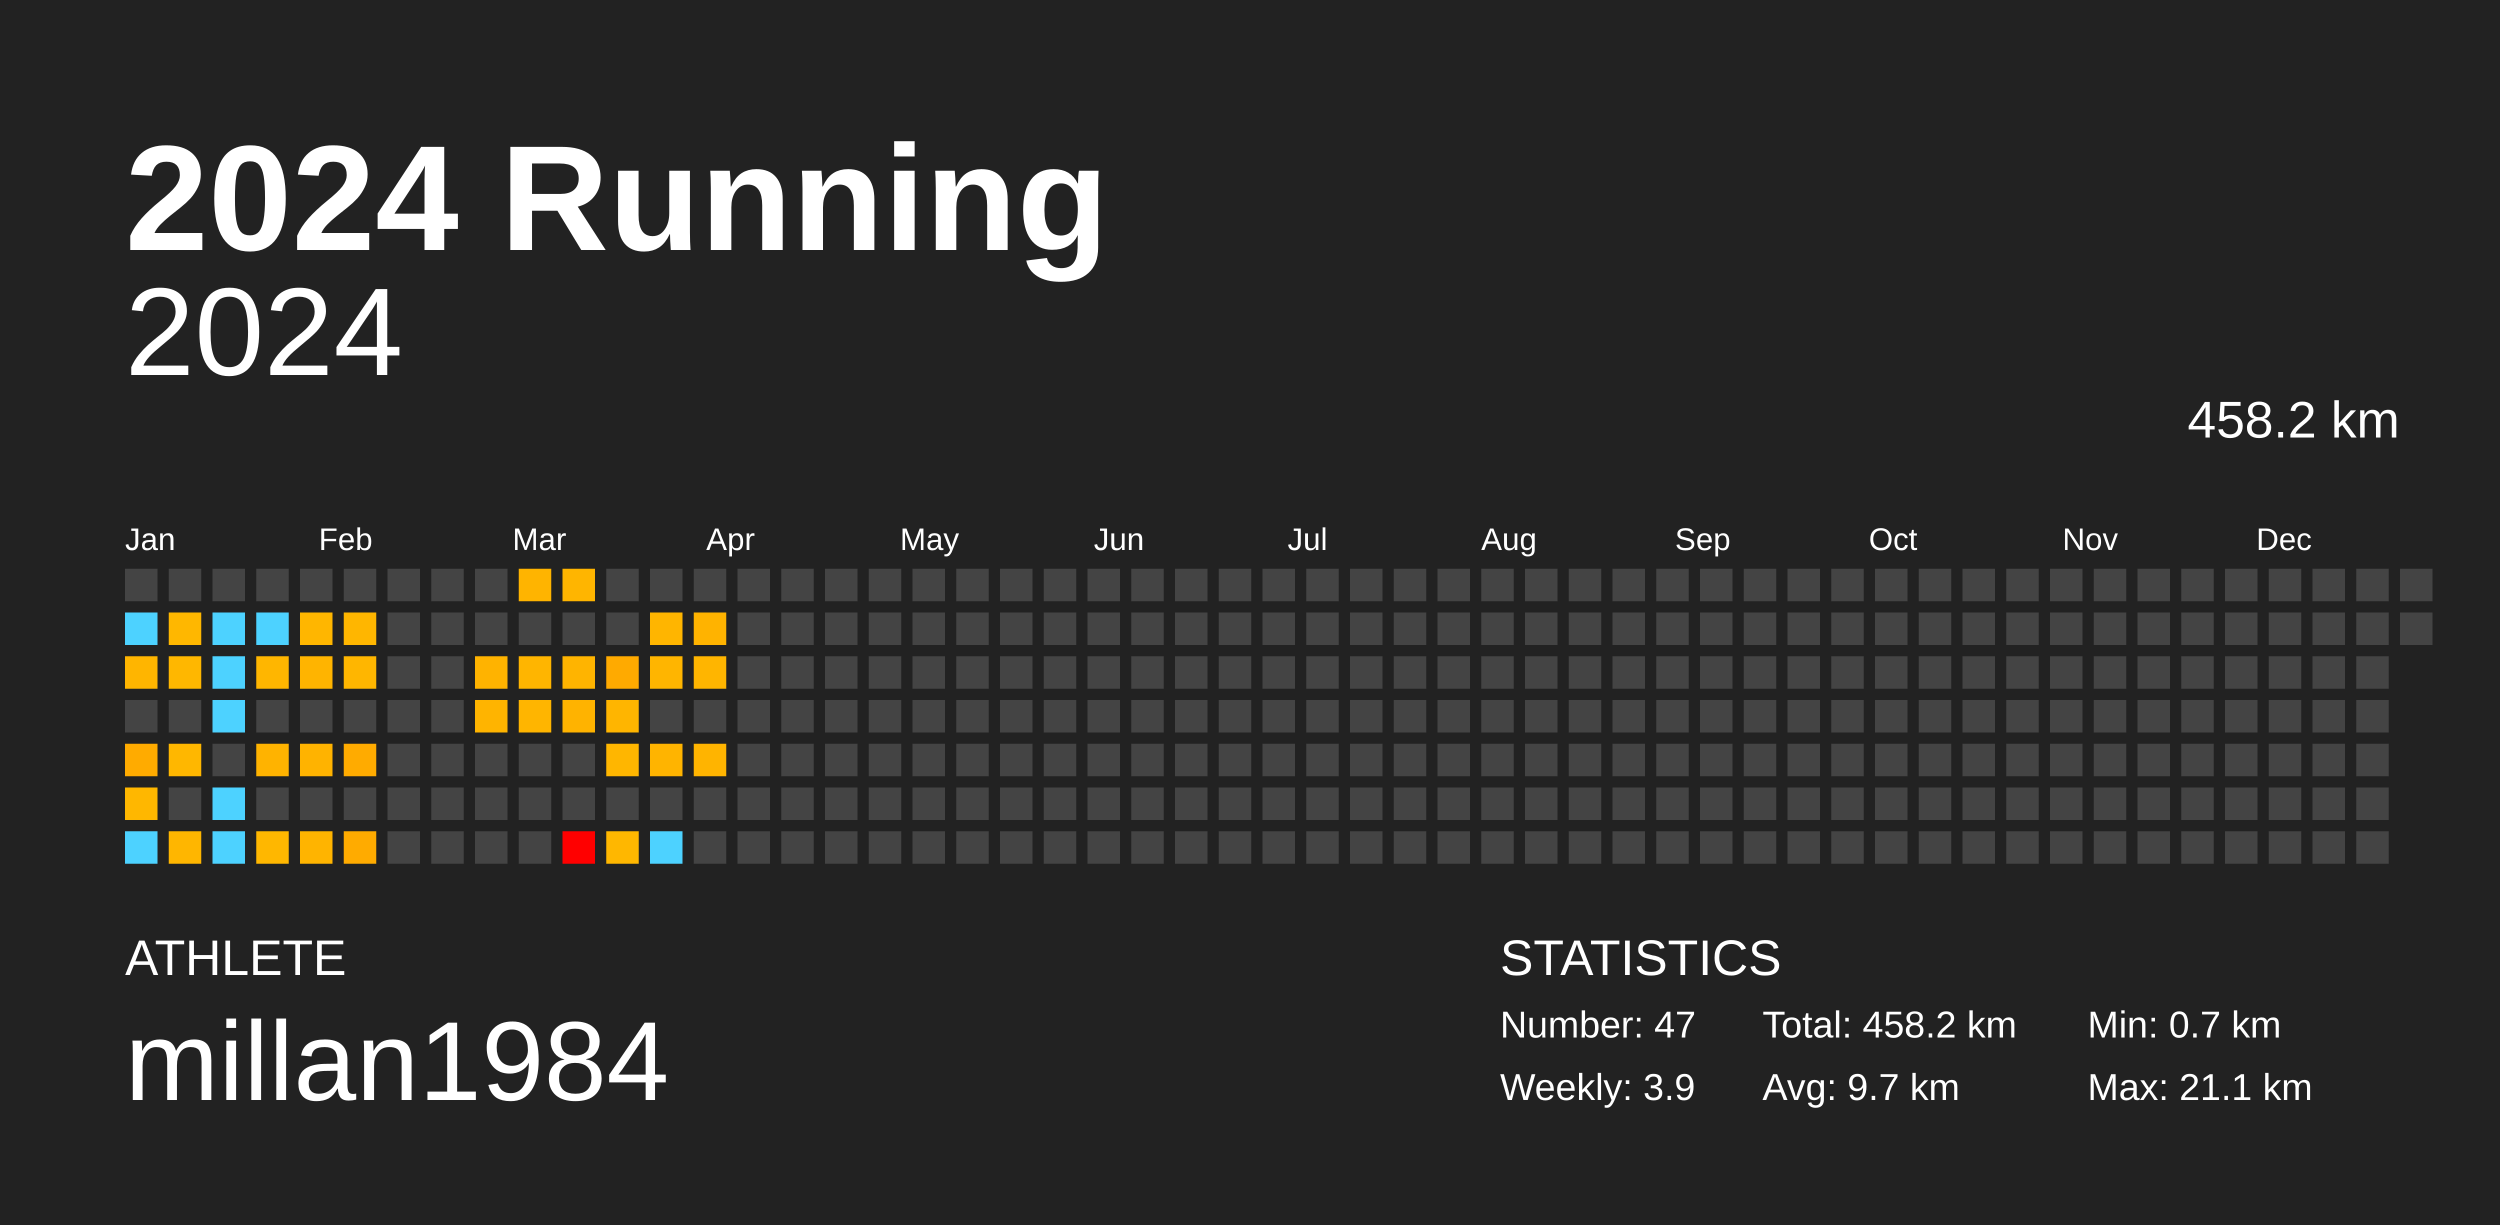
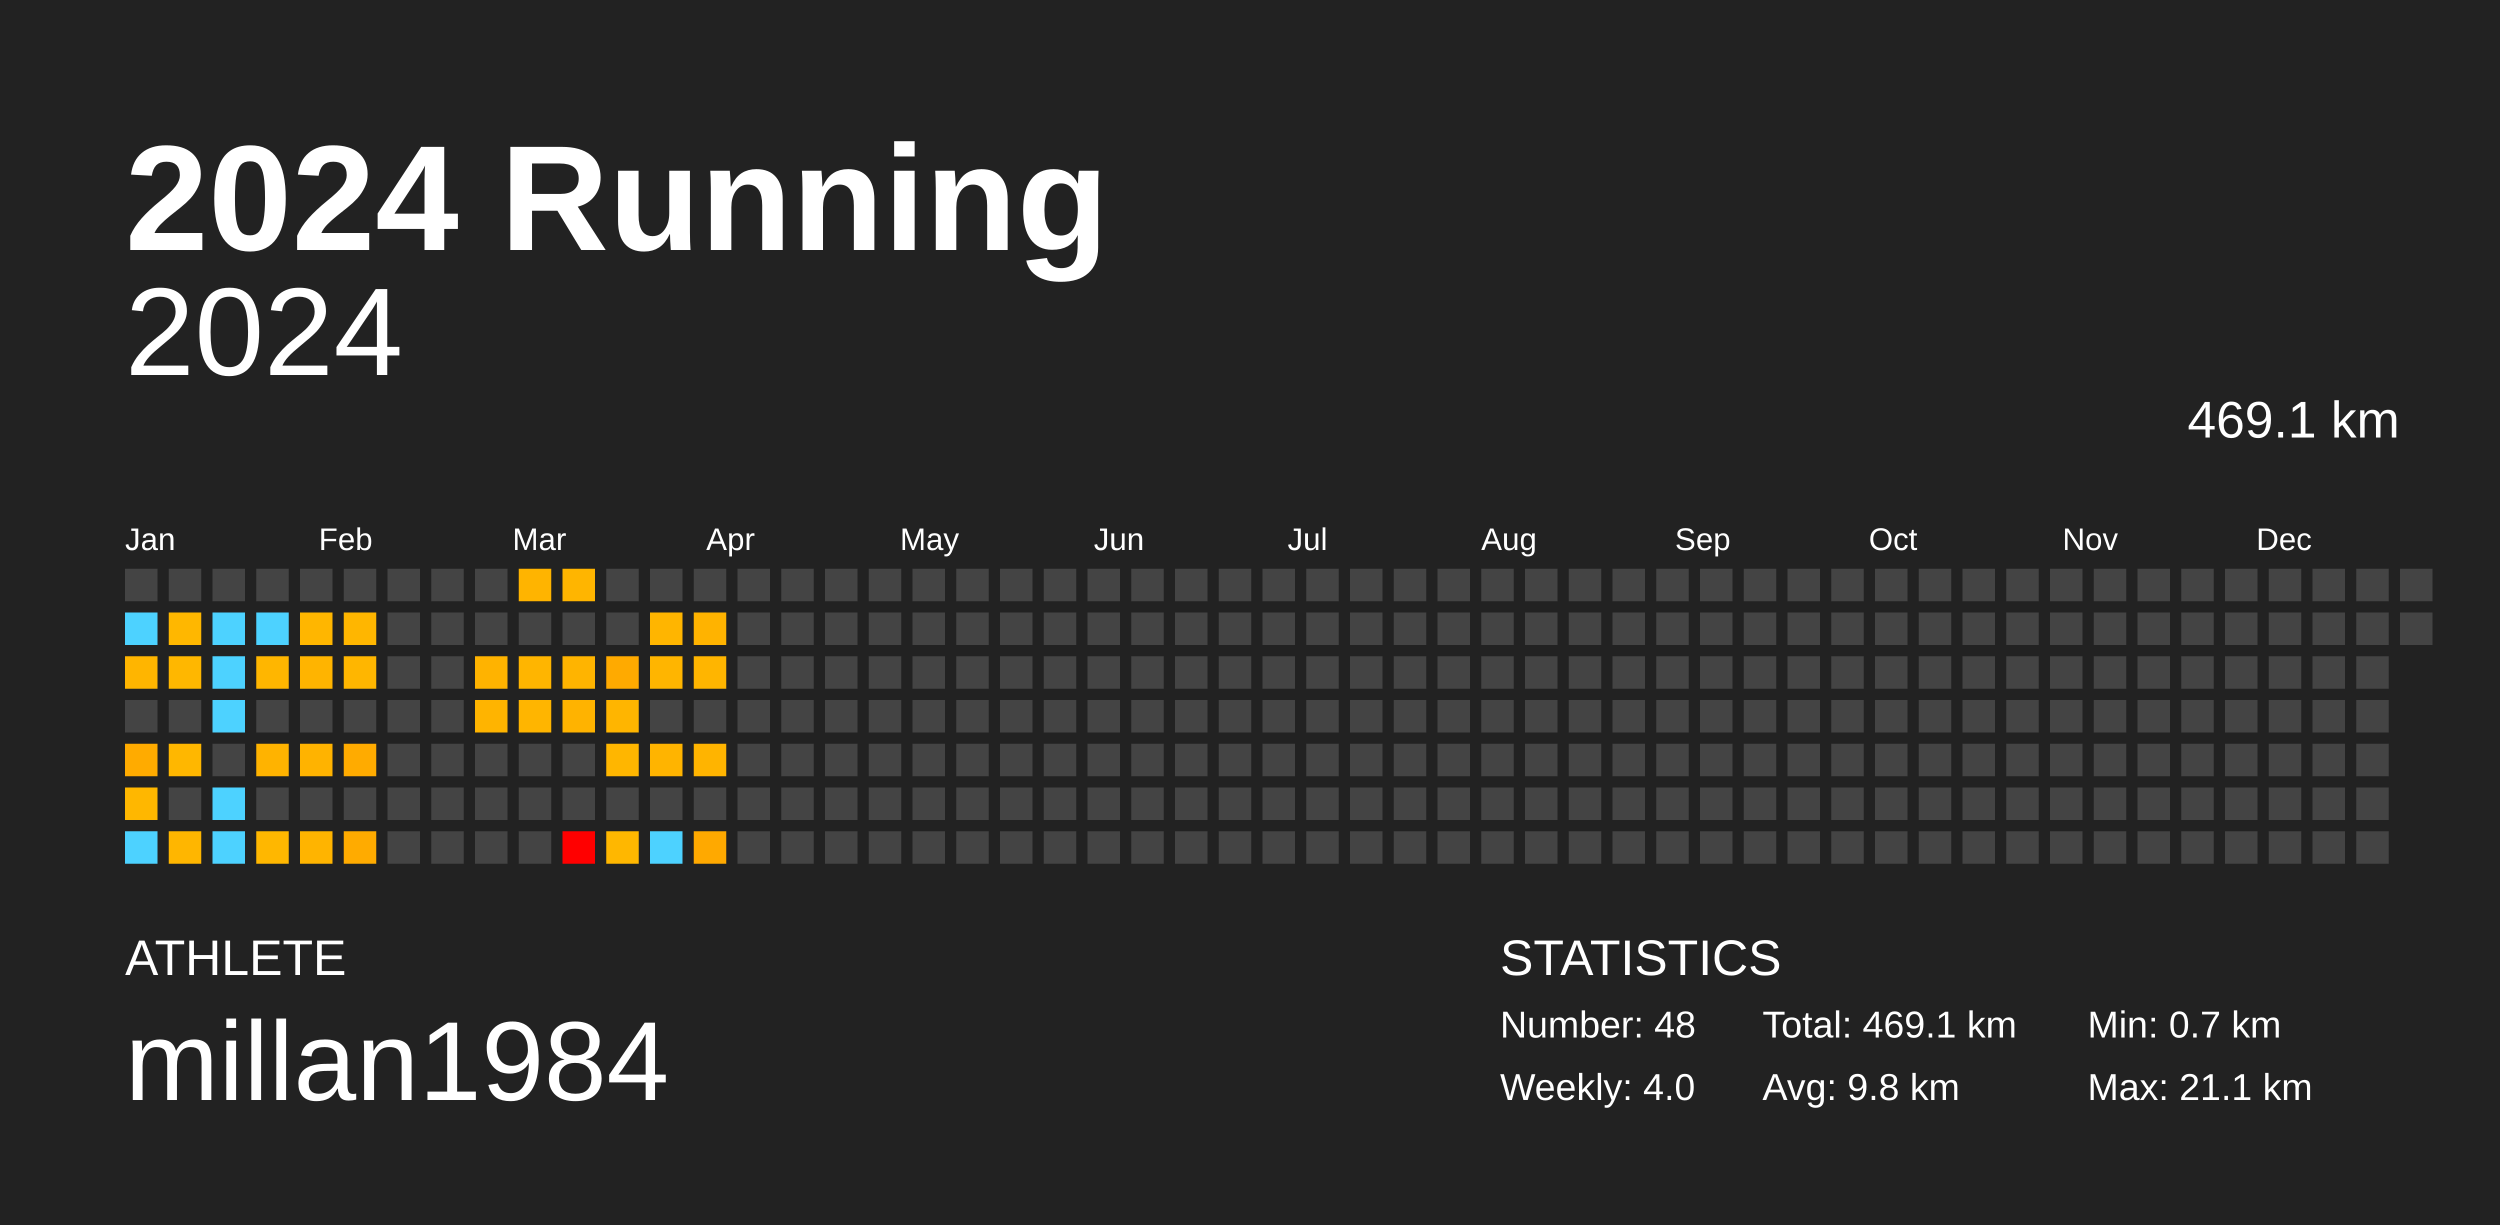
<svg xmlns="http://www.w3.org/2000/svg" baseProfile="full" height="98mm" version="1.1" viewBox="0,0,200,98" width="200mm">
  <defs />
  <rect fill="#222222" height="98" width="200" x="0" y="0" />
  <text fill="#FFFFFF" style="font-size:12px; font-family:Arial; font-weight:bold;" x="10" y="20">2024 Running</text>
  <text fill="#FFFFFF" style="font-size:4px; font-family:Arial" x="10" y="78">ATHLETE</text>
  <text fill="#FFFFFF" style="font-size:9px; font-family:Arial" x="10" y="88">millan1984</text>
  <text fill="#FFFFFF" style="font-size:4px; font-family:Arial" x="120" y="78">STATISTICS</text>
-   <text fill="#FFFFFF" style="font-size:3px; font-family:Arial" x="120" y="83">Number: 47</text>
-   <text fill="#FFFFFF" style="font-size:3px; font-family:Arial" x="120" y="88">Weekly: 3.9</text>
-   <text fill="#FFFFFF" style="font-size:3px; font-family:Arial" x="141" y="83">Total: 458.2 km</text>
-   <text fill="#FFFFFF" style="font-size:3px; font-family:Arial" x="141" y="88">Avg: 9.7 km</text>
+   <text fill="#FFFFFF" style="font-size:3px; font-family:Arial" x="120" y="83">Number: 48</text>
+   <text fill="#FFFFFF" style="font-size:3px; font-family:Arial" x="120" y="88">Weekly: 4.0</text>
+   <text fill="#FFFFFF" style="font-size:3px; font-family:Arial" x="141" y="83">Total: 469.1 km</text>
+   <text fill="#FFFFFF" style="font-size:3px; font-family:Arial" x="141" y="88">Avg: 9.8 km</text>
  <text fill="#FFFFFF" style="font-size:3px; font-family:Arial" x="167" y="83">Min: 0.7 km</text>
  <text fill="#FFFFFF" style="font-size:3px; font-family:Arial" x="167" y="88">Max: 21.1 km</text>
  <text alignment-baseline="hanging" fill="#FFFFFF" style="font-size:10.0px; font-family:Arial;" x="10" y="30">2024</text>
-   <text alignment-baseline="hanging" fill="#FFFFFF" style="font-size:4.125px; font-family:Arial;" x="175" y="35">458.2 km</text>
+   <text alignment-baseline="hanging" fill="#FFFFFF" style="font-size:4.125px; font-family:Arial;" x="175" y="35">469.1 km</text>
  <text fill="#FFFFFF" style="font-size:2.5px; font-family:Arial" x="10.0" y="44">Jan</text>
  <text fill="#FFFFFF" style="font-size:2.5px; font-family:Arial" x="25.5" y="44">Feb</text>
  <text fill="#FFFFFF" style="font-size:2.5px; font-family:Arial" x="41.0" y="44">Mar</text>
  <text fill="#FFFFFF" style="font-size:2.5px; font-family:Arial" x="56.5" y="44">Apr</text>
  <text fill="#FFFFFF" style="font-size:2.5px; font-family:Arial" x="72.0" y="44">May</text>
  <text fill="#FFFFFF" style="font-size:2.5px; font-family:Arial" x="87.5" y="44">Jun</text>
  <text fill="#FFFFFF" style="font-size:2.5px; font-family:Arial" x="103.0" y="44">Jul</text>
  <text fill="#FFFFFF" style="font-size:2.5px; font-family:Arial" x="118.5" y="44">Aug</text>
  <text fill="#FFFFFF" style="font-size:2.5px; font-family:Arial" x="134.0" y="44">Sep</text>
  <text fill="#FFFFFF" style="font-size:2.5px; font-family:Arial" x="149.5" y="44">Oct</text>
  <text fill="#FFFFFF" style="font-size:2.5px; font-family:Arial" x="165.0" y="44">Nov</text>
  <text fill="#FFFFFF" style="font-size:2.5px; font-family:Arial" x="180.5" y="44">Dec</text>
  <rect fill="#444444" height="2.6" width="2.6" x="10.0" y="45.5" />
  <rect fill="#4dd2ff" height="2.6" width="2.6" x="10.0" y="49.0" />
  <rect fill="#ffb500" height="2.6" width="2.6" x="10.0" y="52.5" />
  <rect fill="#444444" height="2.6" width="2.6" x="10.0" y="56.0" />
  <rect fill="#ffab00" height="2.6" width="2.6" x="10.0" y="59.5" />
  <rect fill="#ffb700" height="2.6" width="2.6" x="10.0" y="63.0" />
  <rect fill="#4dd2ff" height="2.6" width="2.6" x="10.0" y="66.5" />
  <rect fill="#444444" height="2.6" width="2.6" x="13.5" y="45.5" />
  <rect fill="#ffb700" height="2.6" width="2.6" x="13.5" y="49.0" />
  <rect fill="#ffb700" height="2.6" width="2.6" x="13.5" y="52.5" />
  <rect fill="#444444" height="2.6" width="2.6" x="13.5" y="56.0" />
  <rect fill="#ffb700" height="2.6" width="2.6" x="13.5" y="59.5" />
  <rect fill="#444444" height="2.6" width="2.6" x="13.5" y="63.0" />
  <rect fill="#ffb600" height="2.6" width="2.6" x="13.5" y="66.5" />
  <rect fill="#444444" height="2.6" width="2.6" x="17.0" y="45.5" />
  <rect fill="#4dd2ff" height="2.6" width="2.6" x="17.0" y="49.0" />
  <rect fill="#4dd2ff" height="2.6" width="2.6" x="17.0" y="52.5" />
  <rect fill="#4dd2ff" height="2.6" width="2.6" x="17.0" y="56.0" />
  <rect fill="#444444" height="2.6" width="2.6" x="17.0" y="59.5" />
  <rect fill="#4dd2ff" height="2.6" width="2.6" x="17.0" y="63.0" />
  <rect fill="#4dd2ff" height="2.6" width="2.6" x="17.0" y="66.5" />
  <rect fill="#444444" height="2.6" width="2.6" x="20.5" y="45.5" />
  <rect fill="#4dd2ff" height="2.6" width="2.6" x="20.5" y="49.0" />
  <rect fill="#ffb600" height="2.6" width="2.6" x="20.5" y="52.5" />
  <rect fill="#444444" height="2.6" width="2.6" x="20.5" y="56.0" />
  <rect fill="#ffb300" height="2.6" width="2.6" x="20.5" y="59.5" />
  <rect fill="#444444" height="2.6" width="2.6" x="20.5" y="63.0" />
  <rect fill="#ffb700" height="2.6" width="2.6" x="20.5" y="66.5" />
  <rect fill="#444444" height="2.6" width="2.6" x="24.0" y="45.5" />
  <rect fill="#ffb600" height="2.6" width="2.6" x="24.0" y="49.0" />
  <rect fill="#ffb400" height="2.6" width="2.6" x="24.0" y="52.5" />
  <rect fill="#444444" height="2.6" width="2.6" x="24.0" y="56.0" />
  <rect fill="#ffb300" height="2.6" width="2.6" x="24.0" y="59.5" />
  <rect fill="#444444" height="2.6" width="2.6" x="24.0" y="63.0" />
  <rect fill="#ffb400" height="2.6" width="2.6" x="24.0" y="66.5" />
  <rect fill="#444444" height="2.6" width="2.6" x="27.5" y="45.5" />
  <rect fill="#ffb600" height="2.6" width="2.6" x="27.5" y="49.0" />
  <rect fill="#ffb600" height="2.6" width="2.6" x="27.5" y="52.5" />
  <rect fill="#444444" height="2.6" width="2.6" x="27.5" y="56.0" />
  <rect fill="#ffab00" height="2.6" width="2.6" x="27.5" y="59.5" />
  <rect fill="#444444" height="2.6" width="2.6" x="27.5" y="63.0" />
  <rect fill="#ffab00" height="2.6" width="2.6" x="27.5" y="66.5" />
  <rect fill="#444444" height="2.6" width="2.6" x="31.0" y="45.5" />
  <rect fill="#444444" height="2.6" width="2.6" x="31.0" y="49.0" />
  <rect fill="#444444" height="2.6" width="2.6" x="31.0" y="52.5" />
  <rect fill="#444444" height="2.6" width="2.6" x="31.0" y="56.0" />
  <rect fill="#444444" height="2.6" width="2.6" x="31.0" y="59.5" />
  <rect fill="#444444" height="2.6" width="2.6" x="31.0" y="63.0" />
  <rect fill="#444444" height="2.6" width="2.6" x="31.0" y="66.5" />
  <rect fill="#444444" height="2.6" width="2.6" x="34.5" y="45.5" />
  <rect fill="#444444" height="2.6" width="2.6" x="34.5" y="49.0" />
  <rect fill="#444444" height="2.6" width="2.6" x="34.5" y="52.5" />
  <rect fill="#444444" height="2.6" width="2.6" x="34.5" y="56.0" />
  <rect fill="#444444" height="2.6" width="2.6" x="34.5" y="59.5" />
  <rect fill="#444444" height="2.6" width="2.6" x="34.5" y="63.0" />
  <rect fill="#444444" height="2.6" width="2.6" x="34.5" y="66.5" />
  <rect fill="#444444" height="2.6" width="2.6" x="38.0" y="45.5" />
  <rect fill="#444444" height="2.6" width="2.6" x="38.0" y="49.0" />
  <rect fill="#ffb300" height="2.6" width="2.6" x="38.0" y="52.5" />
  <rect fill="#ffb400" height="2.6" width="2.6" x="38.0" y="56.0" />
  <rect fill="#444444" height="2.6" width="2.6" x="38.0" y="59.5" />
  <rect fill="#444444" height="2.6" width="2.6" x="38.0" y="63.0" />
  <rect fill="#444444" height="2.6" width="2.6" x="38.0" y="66.5" />
  <rect fill="#ffb400" height="2.6" width="2.6" x="41.5" y="45.5" />
  <rect fill="#444444" height="2.6" width="2.6" x="41.5" y="49.0" />
  <rect fill="#ffb500" height="2.6" width="2.6" x="41.5" y="52.5" />
  <rect fill="#ffb500" height="2.6" width="2.6" x="41.5" y="56.0" />
  <rect fill="#444444" height="2.6" width="2.6" x="41.5" y="59.5" />
  <rect fill="#444444" height="2.6" width="2.6" x="41.5" y="63.0" />
  <rect fill="#444444" height="2.6" width="2.6" x="41.5" y="66.5" />
  <rect fill="#ffb500" height="2.6" width="2.6" x="45.0" y="45.5" />
  <rect fill="#444444" height="2.6" width="2.6" x="45.0" y="49.0" />
  <rect fill="#ffb400" height="2.6" width="2.6" x="45.0" y="52.5" />
  <rect fill="#ffb300" height="2.6" width="2.6" x="45.0" y="56.0" />
  <rect fill="#444444" height="2.6" width="2.6" x="45.0" y="59.5" />
  <rect fill="#444444" height="2.6" width="2.6" x="45.0" y="63.0" />
  <rect fill="red" height="2.6" width="2.6" x="45.0" y="66.5" />
  <rect fill="#444444" height="2.6" width="2.6" x="48.5" y="45.5" />
  <rect fill="#444444" height="2.6" width="2.6" x="48.5" y="49.0" />
  <rect fill="#ffaa00" height="2.6" width="2.6" x="48.5" y="52.5" />
  <rect fill="#ffb500" height="2.6" width="2.6" x="48.5" y="56.0" />
  <rect fill="#ffb600" height="2.6" width="2.6" x="48.5" y="59.5" />
  <rect fill="#444444" height="2.6" width="2.6" x="48.5" y="63.0" />
  <rect fill="#ffb700" height="2.6" width="2.6" x="48.5" y="66.5" />
  <rect fill="#444444" height="2.6" width="2.6" x="52.0" y="45.5" />
  <rect fill="#ffb500" height="2.6" width="2.6" x="52.0" y="49.0" />
  <rect fill="#ffb500" height="2.6" width="2.6" x="52.0" y="52.5" />
  <rect fill="#444444" height="2.6" width="2.6" x="52.0" y="56.0" />
  <rect fill="#ffb400" height="2.6" width="2.6" x="52.0" y="59.5" />
  <rect fill="#444444" height="2.6" width="2.6" x="52.0" y="63.0" />
  <rect fill="#4dd2ff" height="2.6" width="2.6" x="52.0" y="66.5" />
  <rect fill="#444444" height="2.6" width="2.6" x="55.5" y="45.5" />
  <rect fill="#ffb300" height="2.6" width="2.6" x="55.5" y="49.0" />
  <rect fill="#ffb500" height="2.6" width="2.6" x="55.5" y="52.5" />
  <rect fill="#444444" height="2.6" width="2.6" x="55.5" y="56.0" />
  <rect fill="#ffb400" height="2.6" width="2.6" x="55.5" y="59.5" />
  <rect fill="#444444" height="2.6" width="2.6" x="55.5" y="63.0" />
-   <rect fill="#444444" height="2.6" width="2.6" x="55.5" y="66.5" />
+   <rect fill="#ffa900" height="2.6" width="2.6" x="55.5" y="66.5" />
  <rect fill="#444444" height="2.6" width="2.6" x="59.0" y="45.5" />
  <rect fill="#444444" height="2.6" width="2.6" x="59.0" y="49.0" />
  <rect fill="#444444" height="2.6" width="2.6" x="59.0" y="52.5" />
  <rect fill="#444444" height="2.6" width="2.6" x="59.0" y="56.0" />
  <rect fill="#444444" height="2.6" width="2.6" x="59.0" y="59.5" />
  <rect fill="#444444" height="2.6" width="2.6" x="59.0" y="63.0" />
  <rect fill="#444444" height="2.6" width="2.6" x="59.0" y="66.5" />
  <rect fill="#444444" height="2.6" width="2.6" x="62.5" y="45.5" />
  <rect fill="#444444" height="2.6" width="2.6" x="62.5" y="49.0" />
  <rect fill="#444444" height="2.6" width="2.6" x="62.5" y="52.5" />
  <rect fill="#444444" height="2.6" width="2.6" x="62.5" y="56.0" />
  <rect fill="#444444" height="2.6" width="2.6" x="62.5" y="59.5" />
  <rect fill="#444444" height="2.6" width="2.6" x="62.5" y="63.0" />
  <rect fill="#444444" height="2.6" width="2.6" x="62.5" y="66.5" />
  <rect fill="#444444" height="2.6" width="2.6" x="66.0" y="45.5" />
  <rect fill="#444444" height="2.6" width="2.6" x="66.0" y="49.0" />
  <rect fill="#444444" height="2.6" width="2.6" x="66.0" y="52.5" />
  <rect fill="#444444" height="2.6" width="2.6" x="66.0" y="56.0" />
  <rect fill="#444444" height="2.6" width="2.6" x="66.0" y="59.5" />
  <rect fill="#444444" height="2.6" width="2.6" x="66.0" y="63.0" />
  <rect fill="#444444" height="2.6" width="2.6" x="66.0" y="66.5" />
  <rect fill="#444444" height="2.6" width="2.6" x="69.5" y="45.5" />
  <rect fill="#444444" height="2.6" width="2.6" x="69.5" y="49.0" />
  <rect fill="#444444" height="2.6" width="2.6" x="69.5" y="52.5" />
  <rect fill="#444444" height="2.6" width="2.6" x="69.5" y="56.0" />
  <rect fill="#444444" height="2.6" width="2.6" x="69.5" y="59.5" />
  <rect fill="#444444" height="2.6" width="2.6" x="69.5" y="63.0" />
  <rect fill="#444444" height="2.6" width="2.6" x="69.5" y="66.5" />
  <rect fill="#444444" height="2.6" width="2.6" x="73.0" y="45.5" />
  <rect fill="#444444" height="2.6" width="2.6" x="73.0" y="49.0" />
  <rect fill="#444444" height="2.6" width="2.6" x="73.0" y="52.5" />
  <rect fill="#444444" height="2.6" width="2.6" x="73.0" y="56.0" />
  <rect fill="#444444" height="2.6" width="2.6" x="73.0" y="59.5" />
  <rect fill="#444444" height="2.6" width="2.6" x="73.0" y="63.0" />
  <rect fill="#444444" height="2.6" width="2.6" x="73.0" y="66.5" />
  <rect fill="#444444" height="2.6" width="2.6" x="76.5" y="45.5" />
  <rect fill="#444444" height="2.6" width="2.6" x="76.5" y="49.0" />
  <rect fill="#444444" height="2.6" width="2.6" x="76.5" y="52.5" />
  <rect fill="#444444" height="2.6" width="2.6" x="76.5" y="56.0" />
  <rect fill="#444444" height="2.6" width="2.6" x="76.5" y="59.5" />
  <rect fill="#444444" height="2.6" width="2.6" x="76.5" y="63.0" />
  <rect fill="#444444" height="2.6" width="2.6" x="76.5" y="66.5" />
  <rect fill="#444444" height="2.6" width="2.6" x="80.0" y="45.5" />
  <rect fill="#444444" height="2.6" width="2.6" x="80.0" y="49.0" />
  <rect fill="#444444" height="2.6" width="2.6" x="80.0" y="52.5" />
  <rect fill="#444444" height="2.6" width="2.6" x="80.0" y="56.0" />
  <rect fill="#444444" height="2.6" width="2.6" x="80.0" y="59.5" />
  <rect fill="#444444" height="2.6" width="2.6" x="80.0" y="63.0" />
  <rect fill="#444444" height="2.6" width="2.6" x="80.0" y="66.5" />
  <rect fill="#444444" height="2.6" width="2.6" x="83.5" y="45.5" />
  <rect fill="#444444" height="2.6" width="2.6" x="83.5" y="49.0" />
  <rect fill="#444444" height="2.6" width="2.6" x="83.5" y="52.5" />
  <rect fill="#444444" height="2.6" width="2.6" x="83.5" y="56.0" />
  <rect fill="#444444" height="2.6" width="2.6" x="83.5" y="59.5" />
  <rect fill="#444444" height="2.6" width="2.6" x="83.5" y="63.0" />
  <rect fill="#444444" height="2.6" width="2.6" x="83.5" y="66.5" />
  <rect fill="#444444" height="2.6" width="2.6" x="87.0" y="45.5" />
  <rect fill="#444444" height="2.6" width="2.6" x="87.0" y="49.0" />
  <rect fill="#444444" height="2.6" width="2.6" x="87.0" y="52.5" />
  <rect fill="#444444" height="2.6" width="2.6" x="87.0" y="56.0" />
  <rect fill="#444444" height="2.6" width="2.6" x="87.0" y="59.5" />
  <rect fill="#444444" height="2.6" width="2.6" x="87.0" y="63.0" />
  <rect fill="#444444" height="2.6" width="2.6" x="87.0" y="66.5" />
  <rect fill="#444444" height="2.6" width="2.6" x="90.5" y="45.5" />
  <rect fill="#444444" height="2.6" width="2.6" x="90.5" y="49.0" />
  <rect fill="#444444" height="2.6" width="2.6" x="90.5" y="52.5" />
  <rect fill="#444444" height="2.6" width="2.6" x="90.5" y="56.0" />
  <rect fill="#444444" height="2.6" width="2.6" x="90.5" y="59.5" />
  <rect fill="#444444" height="2.6" width="2.6" x="90.5" y="63.0" />
  <rect fill="#444444" height="2.6" width="2.6" x="90.5" y="66.5" />
  <rect fill="#444444" height="2.6" width="2.6" x="94.0" y="45.5" />
  <rect fill="#444444" height="2.6" width="2.6" x="94.0" y="49.0" />
  <rect fill="#444444" height="2.6" width="2.6" x="94.0" y="52.5" />
  <rect fill="#444444" height="2.6" width="2.6" x="94.0" y="56.0" />
  <rect fill="#444444" height="2.6" width="2.6" x="94.0" y="59.5" />
  <rect fill="#444444" height="2.6" width="2.6" x="94.0" y="63.0" />
  <rect fill="#444444" height="2.6" width="2.6" x="94.0" y="66.5" />
  <rect fill="#444444" height="2.6" width="2.6" x="97.5" y="45.5" />
  <rect fill="#444444" height="2.6" width="2.6" x="97.5" y="49.0" />
  <rect fill="#444444" height="2.6" width="2.6" x="97.5" y="52.5" />
  <rect fill="#444444" height="2.6" width="2.6" x="97.5" y="56.0" />
  <rect fill="#444444" height="2.6" width="2.6" x="97.5" y="59.5" />
  <rect fill="#444444" height="2.6" width="2.6" x="97.5" y="63.0" />
  <rect fill="#444444" height="2.6" width="2.6" x="97.5" y="66.5" />
  <rect fill="#444444" height="2.6" width="2.6" x="101.0" y="45.5" />
  <rect fill="#444444" height="2.6" width="2.6" x="101.0" y="49.0" />
  <rect fill="#444444" height="2.6" width="2.6" x="101.0" y="52.5" />
  <rect fill="#444444" height="2.6" width="2.6" x="101.0" y="56.0" />
  <rect fill="#444444" height="2.6" width="2.6" x="101.0" y="59.5" />
  <rect fill="#444444" height="2.6" width="2.6" x="101.0" y="63.0" />
  <rect fill="#444444" height="2.6" width="2.6" x="101.0" y="66.5" />
  <rect fill="#444444" height="2.6" width="2.6" x="104.5" y="45.5" />
  <rect fill="#444444" height="2.6" width="2.6" x="104.5" y="49.0" />
  <rect fill="#444444" height="2.6" width="2.6" x="104.5" y="52.5" />
  <rect fill="#444444" height="2.6" width="2.6" x="104.5" y="56.0" />
  <rect fill="#444444" height="2.6" width="2.6" x="104.5" y="59.5" />
  <rect fill="#444444" height="2.6" width="2.6" x="104.5" y="63.0" />
  <rect fill="#444444" height="2.6" width="2.6" x="104.5" y="66.5" />
  <rect fill="#444444" height="2.6" width="2.6" x="108.0" y="45.5" />
  <rect fill="#444444" height="2.6" width="2.6" x="108.0" y="49.0" />
  <rect fill="#444444" height="2.6" width="2.6" x="108.0" y="52.5" />
  <rect fill="#444444" height="2.6" width="2.6" x="108.0" y="56.0" />
  <rect fill="#444444" height="2.6" width="2.6" x="108.0" y="59.5" />
  <rect fill="#444444" height="2.6" width="2.6" x="108.0" y="63.0" />
  <rect fill="#444444" height="2.6" width="2.6" x="108.0" y="66.5" />
  <rect fill="#444444" height="2.6" width="2.6" x="111.5" y="45.5" />
  <rect fill="#444444" height="2.6" width="2.6" x="111.5" y="49.0" />
  <rect fill="#444444" height="2.6" width="2.6" x="111.5" y="52.5" />
  <rect fill="#444444" height="2.6" width="2.6" x="111.5" y="56.0" />
  <rect fill="#444444" height="2.6" width="2.6" x="111.5" y="59.5" />
  <rect fill="#444444" height="2.6" width="2.6" x="111.5" y="63.0" />
  <rect fill="#444444" height="2.6" width="2.6" x="111.5" y="66.5" />
  <rect fill="#444444" height="2.6" width="2.6" x="115.0" y="45.5" />
  <rect fill="#444444" height="2.6" width="2.6" x="115.0" y="49.0" />
  <rect fill="#444444" height="2.6" width="2.6" x="115.0" y="52.5" />
  <rect fill="#444444" height="2.6" width="2.6" x="115.0" y="56.0" />
  <rect fill="#444444" height="2.6" width="2.6" x="115.0" y="59.5" />
  <rect fill="#444444" height="2.6" width="2.6" x="115.0" y="63.0" />
  <rect fill="#444444" height="2.6" width="2.6" x="115.0" y="66.5" />
  <rect fill="#444444" height="2.6" width="2.6" x="118.5" y="45.5" />
  <rect fill="#444444" height="2.6" width="2.6" x="118.5" y="49.0" />
  <rect fill="#444444" height="2.6" width="2.6" x="118.5" y="52.5" />
  <rect fill="#444444" height="2.6" width="2.6" x="118.5" y="56.0" />
  <rect fill="#444444" height="2.6" width="2.6" x="118.5" y="59.5" />
  <rect fill="#444444" height="2.6" width="2.6" x="118.5" y="63.0" />
  <rect fill="#444444" height="2.6" width="2.6" x="118.5" y="66.5" />
  <rect fill="#444444" height="2.6" width="2.6" x="122.0" y="45.5" />
  <rect fill="#444444" height="2.6" width="2.6" x="122.0" y="49.0" />
  <rect fill="#444444" height="2.6" width="2.6" x="122.0" y="52.5" />
  <rect fill="#444444" height="2.6" width="2.6" x="122.0" y="56.0" />
  <rect fill="#444444" height="2.6" width="2.6" x="122.0" y="59.5" />
  <rect fill="#444444" height="2.6" width="2.6" x="122.0" y="63.0" />
  <rect fill="#444444" height="2.6" width="2.6" x="122.0" y="66.5" />
  <rect fill="#444444" height="2.6" width="2.6" x="125.5" y="45.5" />
  <rect fill="#444444" height="2.6" width="2.6" x="125.5" y="49.0" />
  <rect fill="#444444" height="2.6" width="2.6" x="125.5" y="52.5" />
  <rect fill="#444444" height="2.6" width="2.6" x="125.5" y="56.0" />
  <rect fill="#444444" height="2.6" width="2.6" x="125.5" y="59.5" />
  <rect fill="#444444" height="2.6" width="2.6" x="125.5" y="63.0" />
  <rect fill="#444444" height="2.6" width="2.6" x="125.5" y="66.5" />
  <rect fill="#444444" height="2.6" width="2.6" x="129.0" y="45.5" />
  <rect fill="#444444" height="2.6" width="2.6" x="129.0" y="49.0" />
  <rect fill="#444444" height="2.6" width="2.6" x="129.0" y="52.5" />
  <rect fill="#444444" height="2.6" width="2.6" x="129.0" y="56.0" />
  <rect fill="#444444" height="2.6" width="2.6" x="129.0" y="59.5" />
  <rect fill="#444444" height="2.6" width="2.6" x="129.0" y="63.0" />
  <rect fill="#444444" height="2.6" width="2.6" x="129.0" y="66.5" />
  <rect fill="#444444" height="2.6" width="2.6" x="132.5" y="45.5" />
  <rect fill="#444444" height="2.6" width="2.6" x="132.5" y="49.0" />
  <rect fill="#444444" height="2.6" width="2.6" x="132.5" y="52.5" />
  <rect fill="#444444" height="2.6" width="2.6" x="132.5" y="56.0" />
  <rect fill="#444444" height="2.6" width="2.6" x="132.5" y="59.5" />
  <rect fill="#444444" height="2.6" width="2.6" x="132.5" y="63.0" />
  <rect fill="#444444" height="2.6" width="2.6" x="132.5" y="66.5" />
  <rect fill="#444444" height="2.6" width="2.6" x="136.0" y="45.5" />
  <rect fill="#444444" height="2.6" width="2.6" x="136.0" y="49.0" />
  <rect fill="#444444" height="2.6" width="2.6" x="136.0" y="52.5" />
  <rect fill="#444444" height="2.6" width="2.6" x="136.0" y="56.0" />
  <rect fill="#444444" height="2.6" width="2.6" x="136.0" y="59.5" />
  <rect fill="#444444" height="2.6" width="2.6" x="136.0" y="63.0" />
  <rect fill="#444444" height="2.6" width="2.6" x="136.0" y="66.5" />
  <rect fill="#444444" height="2.6" width="2.6" x="139.5" y="45.5" />
  <rect fill="#444444" height="2.6" width="2.6" x="139.5" y="49.0" />
  <rect fill="#444444" height="2.6" width="2.6" x="139.5" y="52.5" />
  <rect fill="#444444" height="2.6" width="2.6" x="139.5" y="56.0" />
  <rect fill="#444444" height="2.6" width="2.6" x="139.5" y="59.5" />
  <rect fill="#444444" height="2.6" width="2.6" x="139.5" y="63.0" />
  <rect fill="#444444" height="2.6" width="2.6" x="139.5" y="66.5" />
  <rect fill="#444444" height="2.6" width="2.6" x="143.0" y="45.5" />
  <rect fill="#444444" height="2.6" width="2.6" x="143.0" y="49.0" />
  <rect fill="#444444" height="2.6" width="2.6" x="143.0" y="52.5" />
  <rect fill="#444444" height="2.6" width="2.6" x="143.0" y="56.0" />
  <rect fill="#444444" height="2.6" width="2.6" x="143.0" y="59.5" />
  <rect fill="#444444" height="2.6" width="2.6" x="143.0" y="63.0" />
  <rect fill="#444444" height="2.6" width="2.6" x="143.0" y="66.5" />
  <rect fill="#444444" height="2.6" width="2.6" x="146.5" y="45.5" />
  <rect fill="#444444" height="2.6" width="2.6" x="146.5" y="49.0" />
  <rect fill="#444444" height="2.6" width="2.6" x="146.5" y="52.5" />
  <rect fill="#444444" height="2.6" width="2.6" x="146.5" y="56.0" />
  <rect fill="#444444" height="2.6" width="2.6" x="146.5" y="59.5" />
  <rect fill="#444444" height="2.6" width="2.6" x="146.5" y="63.0" />
  <rect fill="#444444" height="2.6" width="2.6" x="146.5" y="66.5" />
  <rect fill="#444444" height="2.6" width="2.6" x="150.0" y="45.5" />
  <rect fill="#444444" height="2.6" width="2.6" x="150.0" y="49.0" />
  <rect fill="#444444" height="2.6" width="2.6" x="150.0" y="52.5" />
  <rect fill="#444444" height="2.6" width="2.6" x="150.0" y="56.0" />
  <rect fill="#444444" height="2.6" width="2.6" x="150.0" y="59.5" />
  <rect fill="#444444" height="2.6" width="2.6" x="150.0" y="63.0" />
  <rect fill="#444444" height="2.6" width="2.6" x="150.0" y="66.5" />
  <rect fill="#444444" height="2.6" width="2.6" x="153.5" y="45.5" />
  <rect fill="#444444" height="2.6" width="2.6" x="153.5" y="49.0" />
  <rect fill="#444444" height="2.6" width="2.6" x="153.5" y="52.5" />
  <rect fill="#444444" height="2.6" width="2.6" x="153.5" y="56.0" />
  <rect fill="#444444" height="2.6" width="2.6" x="153.5" y="59.5" />
  <rect fill="#444444" height="2.6" width="2.6" x="153.5" y="63.0" />
  <rect fill="#444444" height="2.6" width="2.6" x="153.5" y="66.5" />
  <rect fill="#444444" height="2.6" width="2.6" x="157.0" y="45.5" />
  <rect fill="#444444" height="2.6" width="2.6" x="157.0" y="49.0" />
  <rect fill="#444444" height="2.6" width="2.6" x="157.0" y="52.5" />
  <rect fill="#444444" height="2.6" width="2.6" x="157.0" y="56.0" />
  <rect fill="#444444" height="2.6" width="2.6" x="157.0" y="59.5" />
  <rect fill="#444444" height="2.6" width="2.6" x="157.0" y="63.0" />
  <rect fill="#444444" height="2.6" width="2.6" x="157.0" y="66.5" />
  <rect fill="#444444" height="2.6" width="2.6" x="160.5" y="45.5" />
  <rect fill="#444444" height="2.6" width="2.6" x="160.5" y="49.0" />
  <rect fill="#444444" height="2.6" width="2.6" x="160.5" y="52.5" />
  <rect fill="#444444" height="2.6" width="2.6" x="160.5" y="56.0" />
  <rect fill="#444444" height="2.6" width="2.6" x="160.5" y="59.5" />
  <rect fill="#444444" height="2.6" width="2.6" x="160.5" y="63.0" />
  <rect fill="#444444" height="2.6" width="2.6" x="160.5" y="66.5" />
  <rect fill="#444444" height="2.6" width="2.6" x="164.0" y="45.5" />
  <rect fill="#444444" height="2.6" width="2.6" x="164.0" y="49.0" />
  <rect fill="#444444" height="2.6" width="2.6" x="164.0" y="52.5" />
  <rect fill="#444444" height="2.6" width="2.6" x="164.0" y="56.0" />
  <rect fill="#444444" height="2.6" width="2.6" x="164.0" y="59.5" />
  <rect fill="#444444" height="2.6" width="2.6" x="164.0" y="63.0" />
  <rect fill="#444444" height="2.6" width="2.6" x="164.0" y="66.5" />
  <rect fill="#444444" height="2.6" width="2.6" x="167.5" y="45.5" />
  <rect fill="#444444" height="2.6" width="2.6" x="167.5" y="49.0" />
  <rect fill="#444444" height="2.6" width="2.6" x="167.5" y="52.5" />
  <rect fill="#444444" height="2.6" width="2.6" x="167.5" y="56.0" />
  <rect fill="#444444" height="2.6" width="2.6" x="167.5" y="59.5" />
  <rect fill="#444444" height="2.6" width="2.6" x="167.5" y="63.0" />
  <rect fill="#444444" height="2.6" width="2.6" x="167.5" y="66.5" />
  <rect fill="#444444" height="2.6" width="2.6" x="171.0" y="45.5" />
  <rect fill="#444444" height="2.6" width="2.6" x="171.0" y="49.0" />
  <rect fill="#444444" height="2.6" width="2.6" x="171.0" y="52.5" />
  <rect fill="#444444" height="2.6" width="2.6" x="171.0" y="56.0" />
  <rect fill="#444444" height="2.6" width="2.6" x="171.0" y="59.5" />
  <rect fill="#444444" height="2.6" width="2.6" x="171.0" y="63.0" />
  <rect fill="#444444" height="2.6" width="2.6" x="171.0" y="66.5" />
  <rect fill="#444444" height="2.6" width="2.6" x="174.5" y="45.5" />
  <rect fill="#444444" height="2.6" width="2.6" x="174.5" y="49.0" />
  <rect fill="#444444" height="2.6" width="2.6" x="174.5" y="52.5" />
  <rect fill="#444444" height="2.6" width="2.6" x="174.5" y="56.0" />
  <rect fill="#444444" height="2.6" width="2.6" x="174.5" y="59.5" />
  <rect fill="#444444" height="2.6" width="2.6" x="174.5" y="63.0" />
  <rect fill="#444444" height="2.6" width="2.6" x="174.5" y="66.5" />
  <rect fill="#444444" height="2.6" width="2.6" x="178.0" y="45.5" />
  <rect fill="#444444" height="2.6" width="2.6" x="178.0" y="49.0" />
  <rect fill="#444444" height="2.6" width="2.6" x="178.0" y="52.5" />
  <rect fill="#444444" height="2.6" width="2.6" x="178.0" y="56.0" />
  <rect fill="#444444" height="2.6" width="2.6" x="178.0" y="59.5" />
  <rect fill="#444444" height="2.6" width="2.6" x="178.0" y="63.0" />
  <rect fill="#444444" height="2.6" width="2.6" x="178.0" y="66.5" />
  <rect fill="#444444" height="2.6" width="2.6" x="181.5" y="45.5" />
  <rect fill="#444444" height="2.6" width="2.6" x="181.5" y="49.0" />
  <rect fill="#444444" height="2.6" width="2.6" x="181.5" y="52.5" />
  <rect fill="#444444" height="2.6" width="2.6" x="181.5" y="56.0" />
  <rect fill="#444444" height="2.6" width="2.6" x="181.5" y="59.5" />
  <rect fill="#444444" height="2.6" width="2.6" x="181.5" y="63.0" />
  <rect fill="#444444" height="2.6" width="2.6" x="181.5" y="66.5" />
  <rect fill="#444444" height="2.6" width="2.6" x="185.0" y="45.5" />
  <rect fill="#444444" height="2.6" width="2.6" x="185.0" y="49.0" />
  <rect fill="#444444" height="2.6" width="2.6" x="185.0" y="52.5" />
  <rect fill="#444444" height="2.6" width="2.6" x="185.0" y="56.0" />
  <rect fill="#444444" height="2.6" width="2.6" x="185.0" y="59.5" />
  <rect fill="#444444" height="2.6" width="2.6" x="185.0" y="63.0" />
  <rect fill="#444444" height="2.6" width="2.6" x="185.0" y="66.5" />
  <rect fill="#444444" height="2.6" width="2.6" x="188.5" y="45.5" />
  <rect fill="#444444" height="2.6" width="2.6" x="188.5" y="49.0" />
  <rect fill="#444444" height="2.6" width="2.6" x="188.5" y="52.5" />
  <rect fill="#444444" height="2.6" width="2.6" x="188.5" y="56.0" />
  <rect fill="#444444" height="2.6" width="2.6" x="188.5" y="59.5" />
  <rect fill="#444444" height="2.6" width="2.6" x="188.5" y="63.0" />
  <rect fill="#444444" height="2.6" width="2.6" x="188.5" y="66.5" />
  <rect fill="#444444" height="2.6" width="2.6" x="192.0" y="45.5" />
  <rect fill="#444444" height="2.6" width="2.6" x="192.0" y="49.0" />
</svg>
